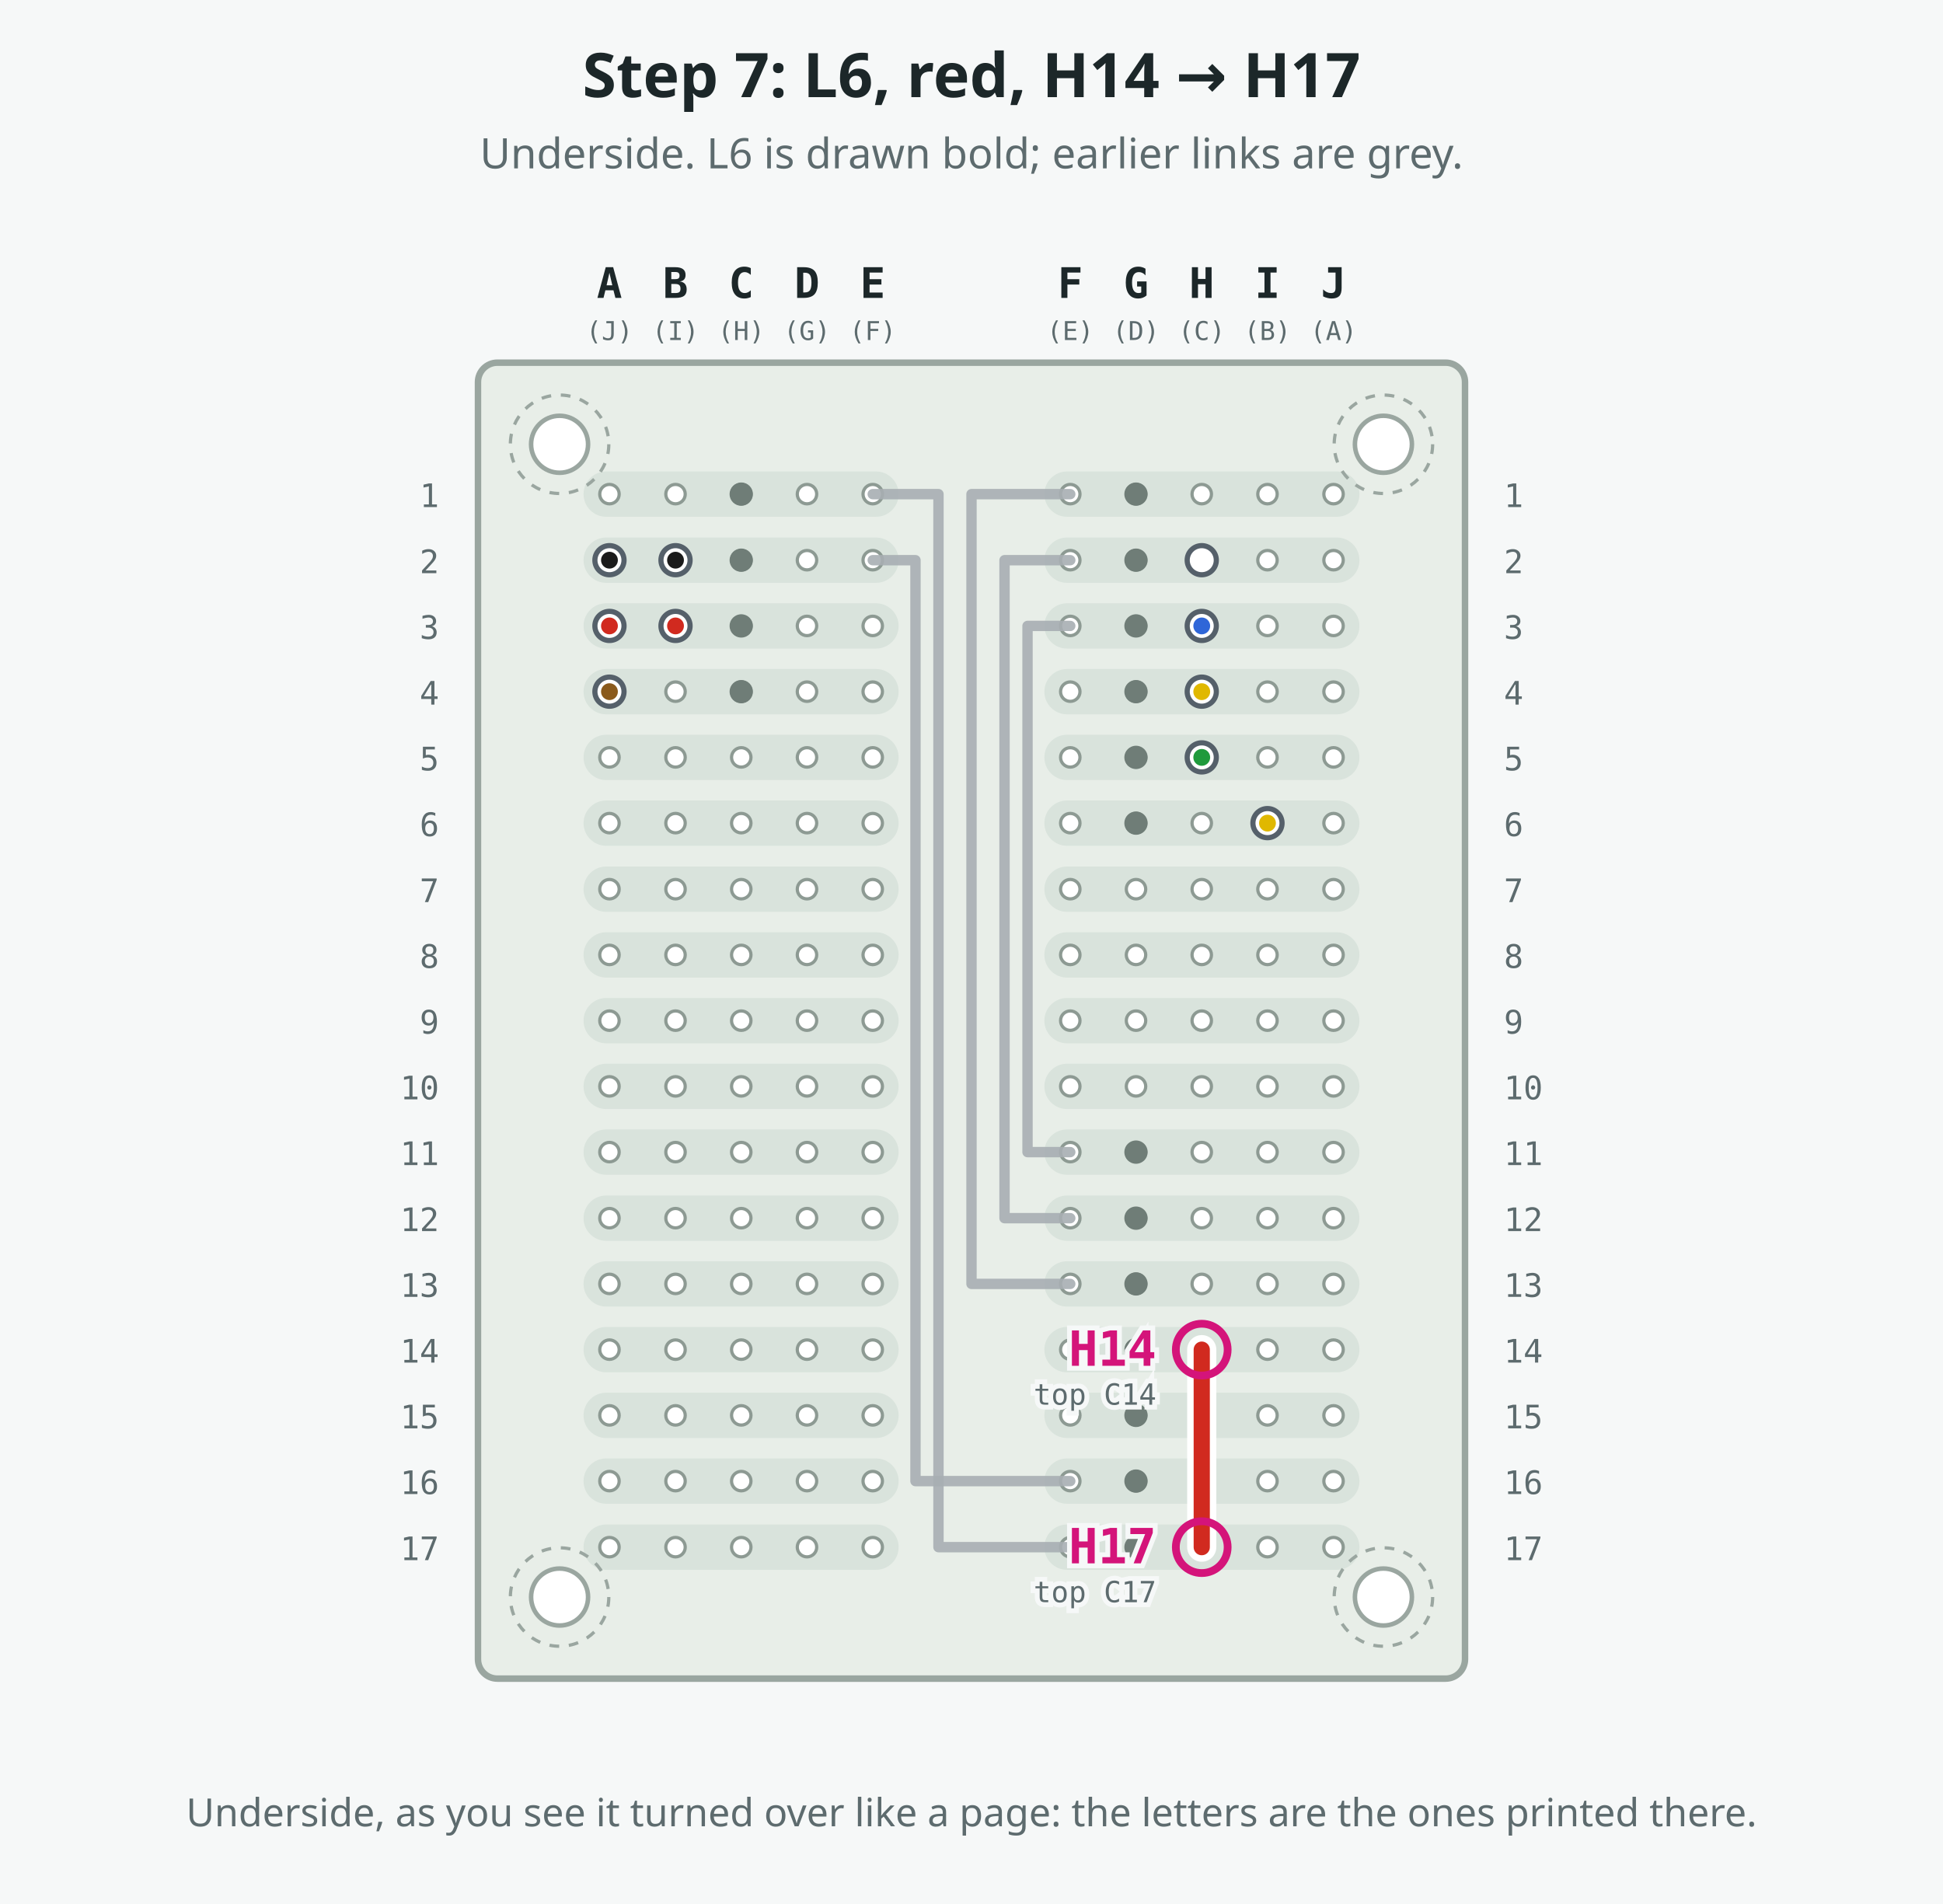
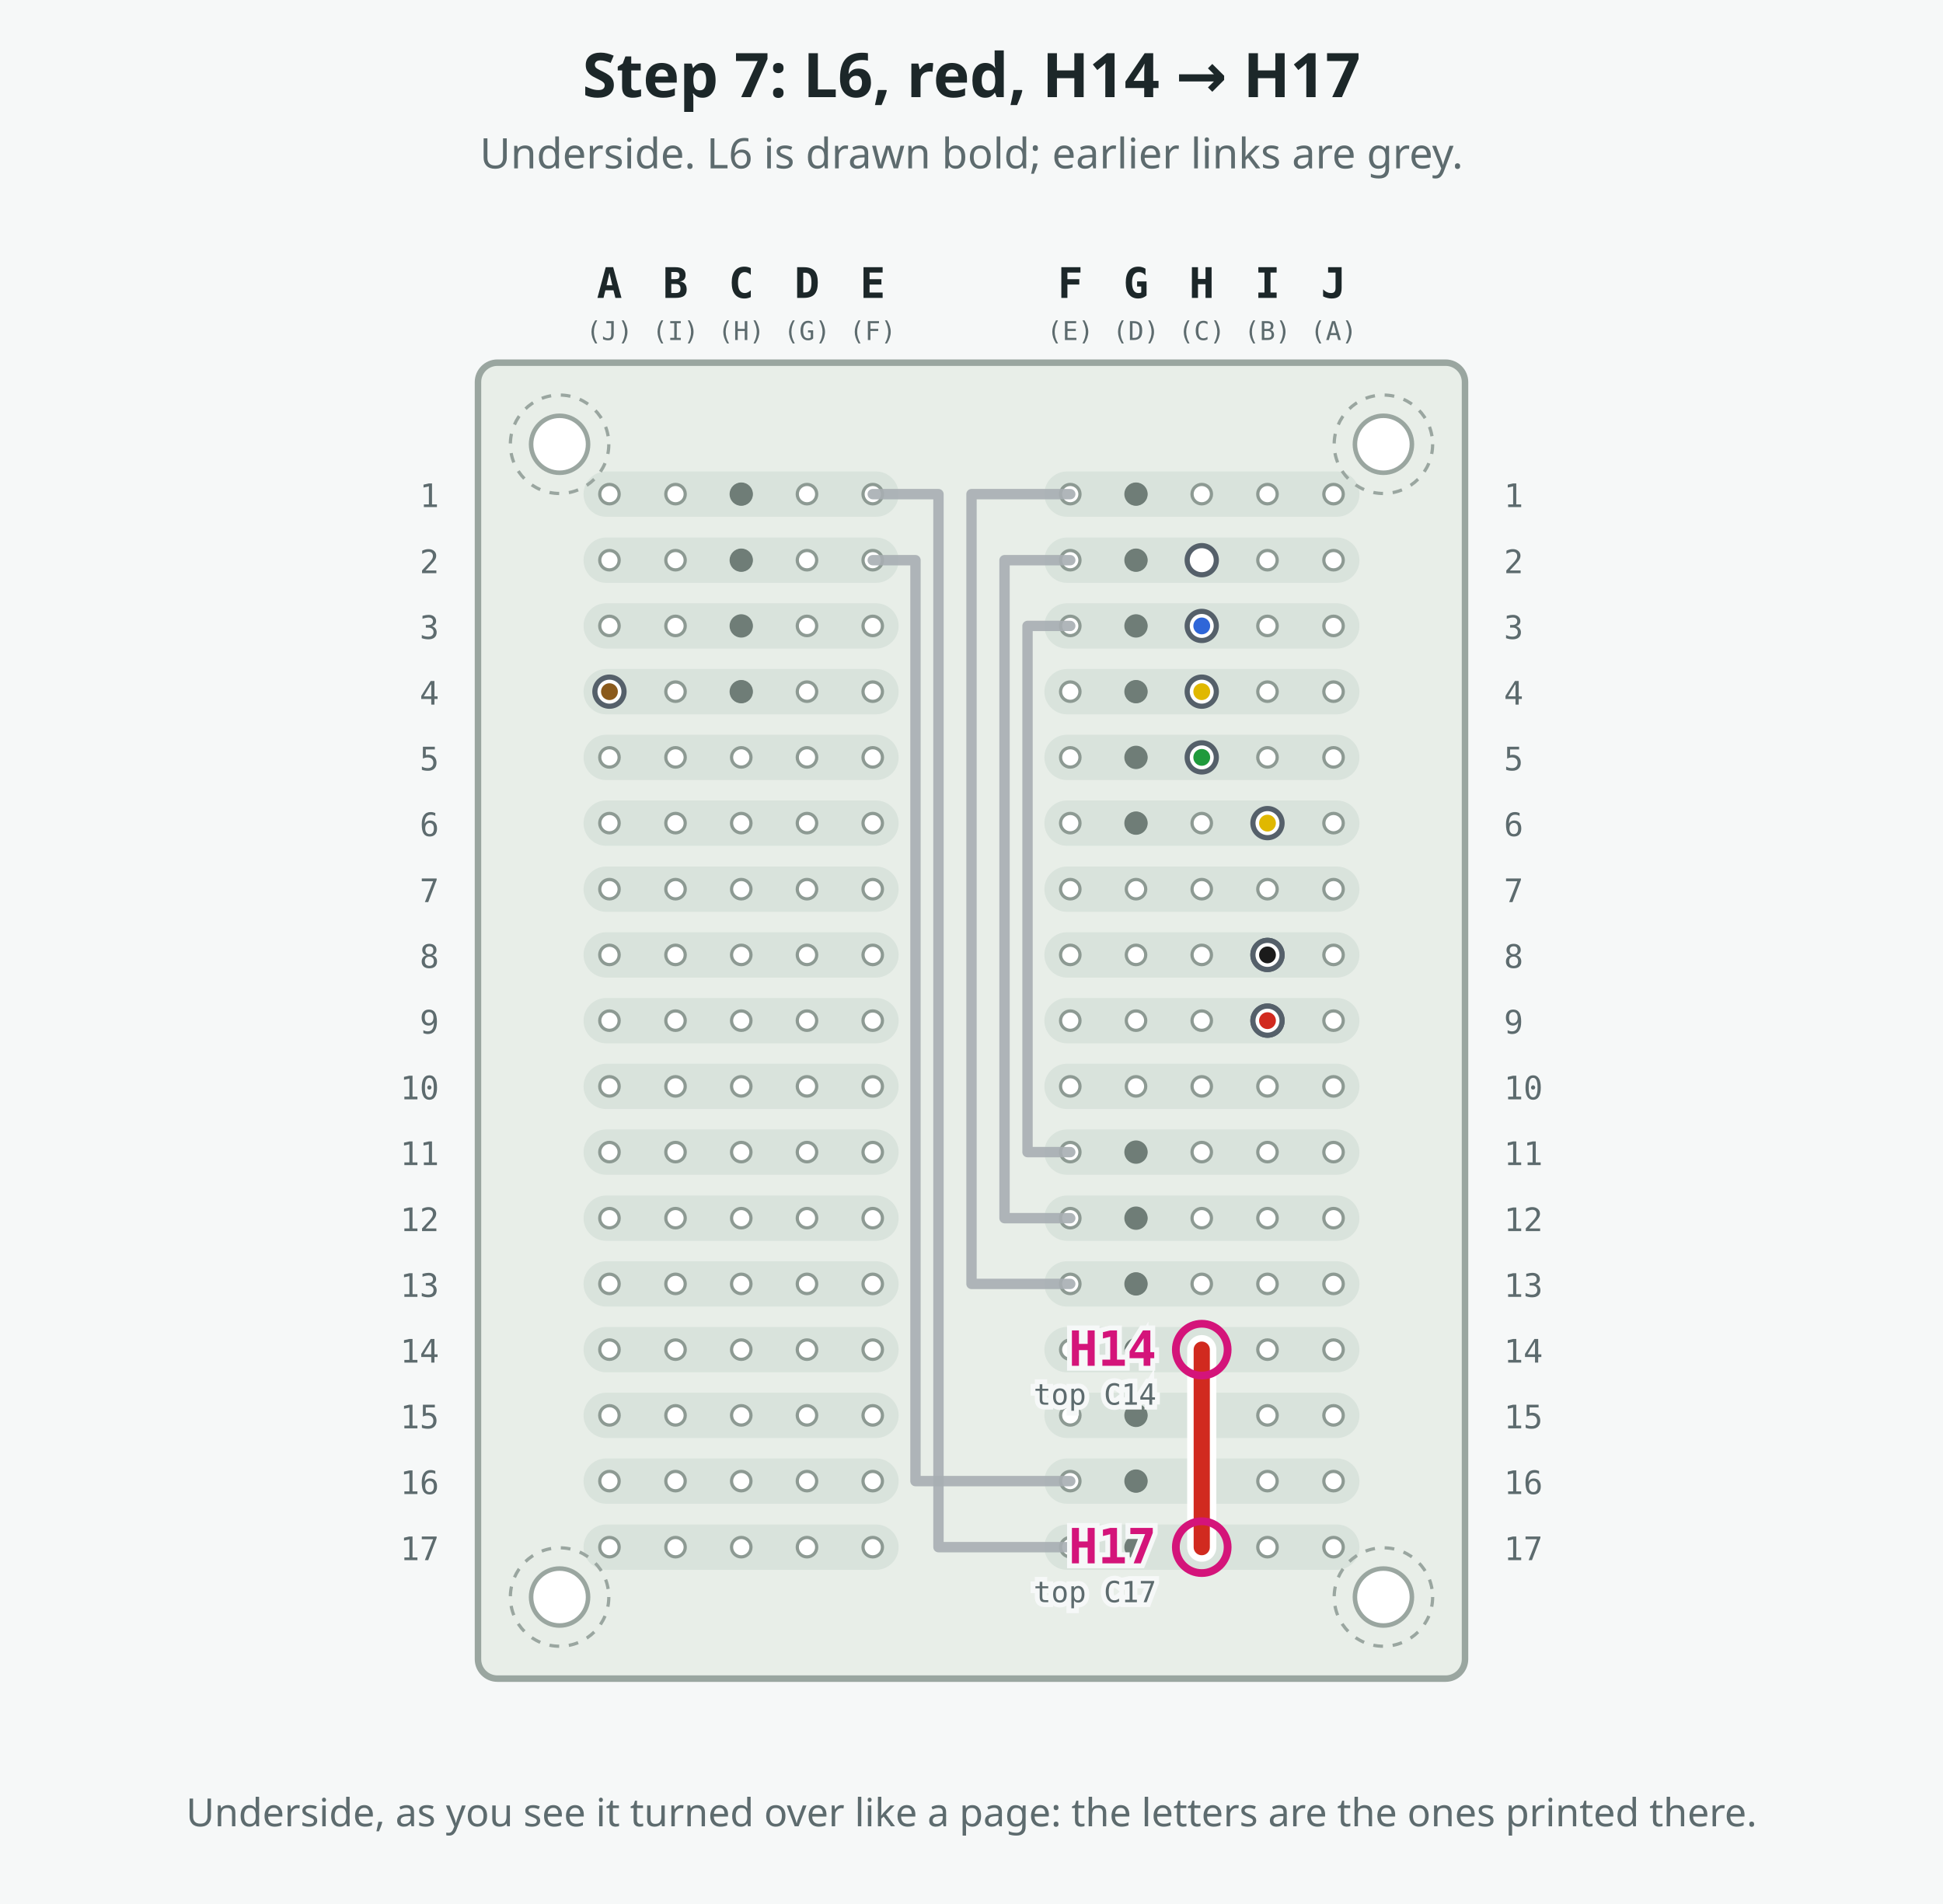
<svg xmlns="http://www.w3.org/2000/svg" viewBox="0 0 600 588" role="img" aria-label="Step 7: L6, red, H14 → H17. Underside. L6 is drawn bold; earlier links are grey.">
  <rect width="600" height="588" fill="#f6f8f8" />
  <text x="300.0" y="30" text-anchor="middle" font-size="19" font-weight="700" fill="#1c2729" font-family="IBM Plex Sans,ui-sans-serif,system-ui,sans-serif">Step 7: L6, red, H14 → H17</text>
  <text x="300.0" y="52" text-anchor="middle" font-size="13" fill="#5d6b6e" font-family="IBM Plex Sans,ui-sans-serif,system-ui,sans-serif">Underside. L6 is drawn bold; earlier links are grey.</text>
  <rect x="147.6" y="112.0" width="304.8" height="406.4" rx="6" fill="#e8eee8" stroke="#9aa6a0" stroke-width="2" />
  <rect x="322.5" y="145.6" width="97.3" height="14" rx="7" fill="#d9e3dc" />
  <rect x="180.2" y="145.6" width="97.3" height="14" rx="7" fill="#d9e3dc" />
  <rect x="322.5" y="166.0" width="97.3" height="14" rx="7" fill="#d9e3dc" />
  <rect x="180.2" y="166.0" width="97.3" height="14" rx="7" fill="#d9e3dc" />
  <rect x="322.5" y="186.3" width="97.3" height="14" rx="7" fill="#d9e3dc" />
  <rect x="180.2" y="186.3" width="97.3" height="14" rx="7" fill="#d9e3dc" />
  <rect x="322.5" y="206.6" width="97.3" height="14" rx="7" fill="#d9e3dc" />
  <rect x="180.2" y="206.6" width="97.3" height="14" rx="7" fill="#d9e3dc" />
  <rect x="322.5" y="226.9" width="97.3" height="14" rx="7" fill="#d9e3dc" />
  <rect x="180.2" y="226.9" width="97.3" height="14" rx="7" fill="#d9e3dc" />
  <rect x="322.5" y="247.2" width="97.3" height="14" rx="7" fill="#d9e3dc" />
  <rect x="180.2" y="247.2" width="97.3" height="14" rx="7" fill="#d9e3dc" />
  <rect x="322.5" y="267.6" width="97.3" height="14" rx="7" fill="#d9e3dc" />
  <rect x="180.2" y="267.6" width="97.3" height="14" rx="7" fill="#d9e3dc" />
  <rect x="322.5" y="287.9" width="97.3" height="14" rx="7" fill="#d9e3dc" />
  <rect x="180.2" y="287.9" width="97.3" height="14" rx="7" fill="#d9e3dc" />
  <rect x="322.5" y="308.2" width="97.3" height="14" rx="7" fill="#d9e3dc" />
  <rect x="180.2" y="308.2" width="97.3" height="14" rx="7" fill="#d9e3dc" />
  <rect x="322.5" y="328.5" width="97.3" height="14" rx="7" fill="#d9e3dc" />
  <rect x="180.2" y="328.5" width="97.3" height="14" rx="7" fill="#d9e3dc" />
  <rect x="322.5" y="348.8" width="97.3" height="14" rx="7" fill="#d9e3dc" />
  <rect x="180.2" y="348.8" width="97.3" height="14" rx="7" fill="#d9e3dc" />
  <rect x="322.5" y="369.2" width="97.3" height="14" rx="7" fill="#d9e3dc" />
  <rect x="180.2" y="369.2" width="97.3" height="14" rx="7" fill="#d9e3dc" />
  <rect x="322.5" y="389.5" width="97.3" height="14" rx="7" fill="#d9e3dc" />
  <rect x="180.2" y="389.5" width="97.3" height="14" rx="7" fill="#d9e3dc" />
  <rect x="322.5" y="409.8" width="97.3" height="14" rx="7" fill="#d9e3dc" />
  <rect x="180.2" y="409.8" width="97.3" height="14" rx="7" fill="#d9e3dc" />
  <rect x="322.5" y="430.1" width="97.3" height="14" rx="7" fill="#d9e3dc" />
  <rect x="180.2" y="430.1" width="97.3" height="14" rx="7" fill="#d9e3dc" />
  <rect x="322.5" y="450.4" width="97.3" height="14" rx="7" fill="#d9e3dc" />
  <rect x="180.2" y="450.4" width="97.3" height="14" rx="7" fill="#d9e3dc" />
  <rect x="322.5" y="470.8" width="97.3" height="14" rx="7" fill="#d9e3dc" />
  <rect x="180.2" y="470.8" width="97.3" height="14" rx="7" fill="#d9e3dc" />
  <circle cx="411.8" cy="152.6" r="3" fill="#ffffff" stroke="#8d9a93" stroke-width="1" />
  <circle cx="391.4" cy="152.6" r="3" fill="#ffffff" stroke="#8d9a93" stroke-width="1" />
  <circle cx="371.1" cy="152.6" r="3" fill="#ffffff" stroke="#8d9a93" stroke-width="1" />
  <circle cx="350.8" cy="152.6" r="3" fill="#ffffff" stroke="#8d9a93" stroke-width="1" />
  <circle cx="330.5" cy="152.6" r="3" fill="#ffffff" stroke="#8d9a93" stroke-width="1" />
  <circle cx="269.5" cy="152.6" r="3" fill="#ffffff" stroke="#8d9a93" stroke-width="1" />
  <circle cx="249.2" cy="152.6" r="3" fill="#ffffff" stroke="#8d9a93" stroke-width="1" />
  <circle cx="228.9" cy="152.6" r="3" fill="#ffffff" stroke="#8d9a93" stroke-width="1" />
  <circle cx="208.6" cy="152.6" r="3" fill="#ffffff" stroke="#8d9a93" stroke-width="1" />
  <circle cx="188.2" cy="152.6" r="3" fill="#ffffff" stroke="#8d9a93" stroke-width="1" />
  <circle cx="411.8" cy="173.0" r="3" fill="#ffffff" stroke="#8d9a93" stroke-width="1" />
  <circle cx="391.4" cy="173.0" r="3" fill="#ffffff" stroke="#8d9a93" stroke-width="1" />
  <circle cx="371.1" cy="173.0" r="3" fill="#ffffff" stroke="#8d9a93" stroke-width="1" />
  <circle cx="350.8" cy="173.0" r="3" fill="#ffffff" stroke="#8d9a93" stroke-width="1" />
  <circle cx="330.5" cy="173.0" r="3" fill="#ffffff" stroke="#8d9a93" stroke-width="1" />
  <circle cx="269.5" cy="173.0" r="3" fill="#ffffff" stroke="#8d9a93" stroke-width="1" />
  <circle cx="249.2" cy="173.0" r="3" fill="#ffffff" stroke="#8d9a93" stroke-width="1" />
  <circle cx="228.9" cy="173.0" r="3" fill="#ffffff" stroke="#8d9a93" stroke-width="1" />
  <circle cx="208.6" cy="173.0" r="3" fill="#ffffff" stroke="#8d9a93" stroke-width="1" />
  <circle cx="188.2" cy="173.0" r="3" fill="#ffffff" stroke="#8d9a93" stroke-width="1" />
  <circle cx="411.8" cy="193.3" r="3" fill="#ffffff" stroke="#8d9a93" stroke-width="1" />
  <circle cx="391.4" cy="193.3" r="3" fill="#ffffff" stroke="#8d9a93" stroke-width="1" />
  <circle cx="371.1" cy="193.3" r="3" fill="#ffffff" stroke="#8d9a93" stroke-width="1" />
  <circle cx="350.8" cy="193.3" r="3" fill="#ffffff" stroke="#8d9a93" stroke-width="1" />
  <circle cx="330.5" cy="193.3" r="3" fill="#ffffff" stroke="#8d9a93" stroke-width="1" />
  <circle cx="269.5" cy="193.3" r="3" fill="#ffffff" stroke="#8d9a93" stroke-width="1" />
  <circle cx="249.2" cy="193.3" r="3" fill="#ffffff" stroke="#8d9a93" stroke-width="1" />
  <circle cx="228.9" cy="193.3" r="3" fill="#ffffff" stroke="#8d9a93" stroke-width="1" />
  <circle cx="208.6" cy="193.3" r="3" fill="#ffffff" stroke="#8d9a93" stroke-width="1" />
  <circle cx="188.2" cy="193.3" r="3" fill="#ffffff" stroke="#8d9a93" stroke-width="1" />
  <circle cx="411.8" cy="213.6" r="3" fill="#ffffff" stroke="#8d9a93" stroke-width="1" />
  <circle cx="391.4" cy="213.6" r="3" fill="#ffffff" stroke="#8d9a93" stroke-width="1" />
  <circle cx="371.1" cy="213.6" r="3" fill="#ffffff" stroke="#8d9a93" stroke-width="1" />
  <circle cx="350.8" cy="213.6" r="3" fill="#ffffff" stroke="#8d9a93" stroke-width="1" />
  <circle cx="330.5" cy="213.6" r="3" fill="#ffffff" stroke="#8d9a93" stroke-width="1" />
  <circle cx="269.5" cy="213.6" r="3" fill="#ffffff" stroke="#8d9a93" stroke-width="1" />
  <circle cx="249.2" cy="213.6" r="3" fill="#ffffff" stroke="#8d9a93" stroke-width="1" />
  <circle cx="228.9" cy="213.6" r="3" fill="#ffffff" stroke="#8d9a93" stroke-width="1" />
  <circle cx="208.6" cy="213.6" r="3" fill="#ffffff" stroke="#8d9a93" stroke-width="1" />
  <circle cx="188.2" cy="213.6" r="3" fill="#ffffff" stroke="#8d9a93" stroke-width="1" />
  <circle cx="411.8" cy="233.9" r="3" fill="#ffffff" stroke="#8d9a93" stroke-width="1" />
  <circle cx="391.4" cy="233.9" r="3" fill="#ffffff" stroke="#8d9a93" stroke-width="1" />
  <circle cx="371.1" cy="233.9" r="3" fill="#ffffff" stroke="#8d9a93" stroke-width="1" />
  <circle cx="350.8" cy="233.9" r="3" fill="#ffffff" stroke="#8d9a93" stroke-width="1" />
  <circle cx="330.5" cy="233.9" r="3" fill="#ffffff" stroke="#8d9a93" stroke-width="1" />
  <circle cx="269.5" cy="233.9" r="3" fill="#ffffff" stroke="#8d9a93" stroke-width="1" />
  <circle cx="249.2" cy="233.9" r="3" fill="#ffffff" stroke="#8d9a93" stroke-width="1" />
  <circle cx="228.9" cy="233.9" r="3" fill="#ffffff" stroke="#8d9a93" stroke-width="1" />
  <circle cx="208.6" cy="233.9" r="3" fill="#ffffff" stroke="#8d9a93" stroke-width="1" />
  <circle cx="188.2" cy="233.9" r="3" fill="#ffffff" stroke="#8d9a93" stroke-width="1" />
  <circle cx="411.8" cy="254.2" r="3" fill="#ffffff" stroke="#8d9a93" stroke-width="1" />
  <circle cx="391.4" cy="254.2" r="3" fill="#ffffff" stroke="#8d9a93" stroke-width="1" />
  <circle cx="371.1" cy="254.2" r="3" fill="#ffffff" stroke="#8d9a93" stroke-width="1" />
  <circle cx="350.8" cy="254.2" r="3" fill="#ffffff" stroke="#8d9a93" stroke-width="1" />
  <circle cx="330.5" cy="254.2" r="3" fill="#ffffff" stroke="#8d9a93" stroke-width="1" />
  <circle cx="269.5" cy="254.2" r="3" fill="#ffffff" stroke="#8d9a93" stroke-width="1" />
  <circle cx="249.2" cy="254.2" r="3" fill="#ffffff" stroke="#8d9a93" stroke-width="1" />
  <circle cx="228.9" cy="254.2" r="3" fill="#ffffff" stroke="#8d9a93" stroke-width="1" />
  <circle cx="208.6" cy="254.2" r="3" fill="#ffffff" stroke="#8d9a93" stroke-width="1" />
  <circle cx="188.2" cy="254.2" r="3" fill="#ffffff" stroke="#8d9a93" stroke-width="1" />
  <circle cx="411.8" cy="274.6" r="3" fill="#ffffff" stroke="#8d9a93" stroke-width="1" />
  <circle cx="391.4" cy="274.6" r="3" fill="#ffffff" stroke="#8d9a93" stroke-width="1" />
  <circle cx="371.1" cy="274.6" r="3" fill="#ffffff" stroke="#8d9a93" stroke-width="1" />
  <circle cx="350.8" cy="274.6" r="3" fill="#ffffff" stroke="#8d9a93" stroke-width="1" />
  <circle cx="330.5" cy="274.6" r="3" fill="#ffffff" stroke="#8d9a93" stroke-width="1" />
  <circle cx="269.5" cy="274.6" r="3" fill="#ffffff" stroke="#8d9a93" stroke-width="1" />
  <circle cx="249.2" cy="274.6" r="3" fill="#ffffff" stroke="#8d9a93" stroke-width="1" />
  <circle cx="228.9" cy="274.6" r="3" fill="#ffffff" stroke="#8d9a93" stroke-width="1" />
  <circle cx="208.6" cy="274.6" r="3" fill="#ffffff" stroke="#8d9a93" stroke-width="1" />
  <circle cx="188.2" cy="274.6" r="3" fill="#ffffff" stroke="#8d9a93" stroke-width="1" />
  <circle cx="411.8" cy="294.9" r="3" fill="#ffffff" stroke="#8d9a93" stroke-width="1" />
  <circle cx="391.4" cy="294.9" r="3" fill="#ffffff" stroke="#8d9a93" stroke-width="1" />
  <circle cx="371.1" cy="294.9" r="3" fill="#ffffff" stroke="#8d9a93" stroke-width="1" />
  <circle cx="350.8" cy="294.9" r="3" fill="#ffffff" stroke="#8d9a93" stroke-width="1" />
  <circle cx="330.5" cy="294.9" r="3" fill="#ffffff" stroke="#8d9a93" stroke-width="1" />
  <circle cx="269.5" cy="294.9" r="3" fill="#ffffff" stroke="#8d9a93" stroke-width="1" />
  <circle cx="249.2" cy="294.9" r="3" fill="#ffffff" stroke="#8d9a93" stroke-width="1" />
  <circle cx="228.9" cy="294.9" r="3" fill="#ffffff" stroke="#8d9a93" stroke-width="1" />
  <circle cx="208.6" cy="294.9" r="3" fill="#ffffff" stroke="#8d9a93" stroke-width="1" />
  <circle cx="188.2" cy="294.9" r="3" fill="#ffffff" stroke="#8d9a93" stroke-width="1" />
  <circle cx="411.8" cy="315.2" r="3" fill="#ffffff" stroke="#8d9a93" stroke-width="1" />
  <circle cx="391.4" cy="315.2" r="3" fill="#ffffff" stroke="#8d9a93" stroke-width="1" />
  <circle cx="371.1" cy="315.2" r="3" fill="#ffffff" stroke="#8d9a93" stroke-width="1" />
  <circle cx="350.8" cy="315.2" r="3" fill="#ffffff" stroke="#8d9a93" stroke-width="1" />
  <circle cx="330.5" cy="315.2" r="3" fill="#ffffff" stroke="#8d9a93" stroke-width="1" />
  <circle cx="269.5" cy="315.2" r="3" fill="#ffffff" stroke="#8d9a93" stroke-width="1" />
  <circle cx="249.2" cy="315.2" r="3" fill="#ffffff" stroke="#8d9a93" stroke-width="1" />
  <circle cx="228.9" cy="315.2" r="3" fill="#ffffff" stroke="#8d9a93" stroke-width="1" />
  <circle cx="208.6" cy="315.2" r="3" fill="#ffffff" stroke="#8d9a93" stroke-width="1" />
  <circle cx="188.2" cy="315.2" r="3" fill="#ffffff" stroke="#8d9a93" stroke-width="1" />
  <circle cx="411.8" cy="335.5" r="3" fill="#ffffff" stroke="#8d9a93" stroke-width="1" />
  <circle cx="391.4" cy="335.5" r="3" fill="#ffffff" stroke="#8d9a93" stroke-width="1" />
  <circle cx="371.1" cy="335.5" r="3" fill="#ffffff" stroke="#8d9a93" stroke-width="1" />
  <circle cx="350.8" cy="335.5" r="3" fill="#ffffff" stroke="#8d9a93" stroke-width="1" />
  <circle cx="330.5" cy="335.5" r="3" fill="#ffffff" stroke="#8d9a93" stroke-width="1" />
  <circle cx="269.5" cy="335.5" r="3" fill="#ffffff" stroke="#8d9a93" stroke-width="1" />
  <circle cx="249.2" cy="335.5" r="3" fill="#ffffff" stroke="#8d9a93" stroke-width="1" />
  <circle cx="228.9" cy="335.5" r="3" fill="#ffffff" stroke="#8d9a93" stroke-width="1" />
  <circle cx="208.6" cy="335.5" r="3" fill="#ffffff" stroke="#8d9a93" stroke-width="1" />
  <circle cx="188.2" cy="335.5" r="3" fill="#ffffff" stroke="#8d9a93" stroke-width="1" />
  <circle cx="411.8" cy="355.8" r="3" fill="#ffffff" stroke="#8d9a93" stroke-width="1" />
  <circle cx="391.4" cy="355.8" r="3" fill="#ffffff" stroke="#8d9a93" stroke-width="1" />
  <circle cx="371.1" cy="355.8" r="3" fill="#ffffff" stroke="#8d9a93" stroke-width="1" />
  <circle cx="350.8" cy="355.8" r="3" fill="#ffffff" stroke="#8d9a93" stroke-width="1" />
  <circle cx="330.5" cy="355.8" r="3" fill="#ffffff" stroke="#8d9a93" stroke-width="1" />
  <circle cx="269.5" cy="355.8" r="3" fill="#ffffff" stroke="#8d9a93" stroke-width="1" />
  <circle cx="249.2" cy="355.8" r="3" fill="#ffffff" stroke="#8d9a93" stroke-width="1" />
  <circle cx="228.9" cy="355.8" r="3" fill="#ffffff" stroke="#8d9a93" stroke-width="1" />
  <circle cx="208.6" cy="355.8" r="3" fill="#ffffff" stroke="#8d9a93" stroke-width="1" />
  <circle cx="188.2" cy="355.8" r="3" fill="#ffffff" stroke="#8d9a93" stroke-width="1" />
  <circle cx="411.8" cy="376.2" r="3" fill="#ffffff" stroke="#8d9a93" stroke-width="1" />
  <circle cx="391.4" cy="376.2" r="3" fill="#ffffff" stroke="#8d9a93" stroke-width="1" />
  <circle cx="371.1" cy="376.2" r="3" fill="#ffffff" stroke="#8d9a93" stroke-width="1" />
  <circle cx="350.8" cy="376.2" r="3" fill="#ffffff" stroke="#8d9a93" stroke-width="1" />
  <circle cx="330.5" cy="376.2" r="3" fill="#ffffff" stroke="#8d9a93" stroke-width="1" />
  <circle cx="269.5" cy="376.2" r="3" fill="#ffffff" stroke="#8d9a93" stroke-width="1" />
  <circle cx="249.2" cy="376.2" r="3" fill="#ffffff" stroke="#8d9a93" stroke-width="1" />
  <circle cx="228.9" cy="376.2" r="3" fill="#ffffff" stroke="#8d9a93" stroke-width="1" />
  <circle cx="208.6" cy="376.2" r="3" fill="#ffffff" stroke="#8d9a93" stroke-width="1" />
  <circle cx="188.2" cy="376.2" r="3" fill="#ffffff" stroke="#8d9a93" stroke-width="1" />
  <circle cx="411.8" cy="396.5" r="3" fill="#ffffff" stroke="#8d9a93" stroke-width="1" />
  <circle cx="391.4" cy="396.5" r="3" fill="#ffffff" stroke="#8d9a93" stroke-width="1" />
  <circle cx="371.1" cy="396.5" r="3" fill="#ffffff" stroke="#8d9a93" stroke-width="1" />
  <circle cx="350.8" cy="396.5" r="3" fill="#ffffff" stroke="#8d9a93" stroke-width="1" />
  <circle cx="330.5" cy="396.5" r="3" fill="#ffffff" stroke="#8d9a93" stroke-width="1" />
  <circle cx="269.5" cy="396.5" r="3" fill="#ffffff" stroke="#8d9a93" stroke-width="1" />
  <circle cx="249.2" cy="396.5" r="3" fill="#ffffff" stroke="#8d9a93" stroke-width="1" />
  <circle cx="228.9" cy="396.5" r="3" fill="#ffffff" stroke="#8d9a93" stroke-width="1" />
  <circle cx="208.6" cy="396.5" r="3" fill="#ffffff" stroke="#8d9a93" stroke-width="1" />
  <circle cx="188.2" cy="396.5" r="3" fill="#ffffff" stroke="#8d9a93" stroke-width="1" />
  <circle cx="411.8" cy="416.8" r="3" fill="#ffffff" stroke="#8d9a93" stroke-width="1" />
  <circle cx="391.4" cy="416.8" r="3" fill="#ffffff" stroke="#8d9a93" stroke-width="1" />
  <circle cx="371.1" cy="416.8" r="3" fill="#ffffff" stroke="#8d9a93" stroke-width="1" />
  <circle cx="350.8" cy="416.8" r="3" fill="#ffffff" stroke="#8d9a93" stroke-width="1" />
  <circle cx="330.5" cy="416.8" r="3" fill="#ffffff" stroke="#8d9a93" stroke-width="1" />
  <circle cx="269.5" cy="416.8" r="3" fill="#ffffff" stroke="#8d9a93" stroke-width="1" />
  <circle cx="249.2" cy="416.8" r="3" fill="#ffffff" stroke="#8d9a93" stroke-width="1" />
  <circle cx="228.9" cy="416.8" r="3" fill="#ffffff" stroke="#8d9a93" stroke-width="1" />
  <circle cx="208.6" cy="416.8" r="3" fill="#ffffff" stroke="#8d9a93" stroke-width="1" />
  <circle cx="188.2" cy="416.8" r="3" fill="#ffffff" stroke="#8d9a93" stroke-width="1" />
  <circle cx="411.8" cy="437.1" r="3" fill="#ffffff" stroke="#8d9a93" stroke-width="1" />
  <circle cx="391.4" cy="437.1" r="3" fill="#ffffff" stroke="#8d9a93" stroke-width="1" />
  <circle cx="371.1" cy="437.1" r="3" fill="#ffffff" stroke="#8d9a93" stroke-width="1" />
  <circle cx="350.8" cy="437.1" r="3" fill="#ffffff" stroke="#8d9a93" stroke-width="1" />
  <circle cx="330.5" cy="437.1" r="3" fill="#ffffff" stroke="#8d9a93" stroke-width="1" />
  <circle cx="269.5" cy="437.1" r="3" fill="#ffffff" stroke="#8d9a93" stroke-width="1" />
  <circle cx="249.2" cy="437.1" r="3" fill="#ffffff" stroke="#8d9a93" stroke-width="1" />
  <circle cx="228.9" cy="437.1" r="3" fill="#ffffff" stroke="#8d9a93" stroke-width="1" />
  <circle cx="208.6" cy="437.1" r="3" fill="#ffffff" stroke="#8d9a93" stroke-width="1" />
  <circle cx="188.2" cy="437.1" r="3" fill="#ffffff" stroke="#8d9a93" stroke-width="1" />
  <circle cx="411.8" cy="457.4" r="3" fill="#ffffff" stroke="#8d9a93" stroke-width="1" />
  <circle cx="391.4" cy="457.4" r="3" fill="#ffffff" stroke="#8d9a93" stroke-width="1" />
  <circle cx="371.1" cy="457.4" r="3" fill="#ffffff" stroke="#8d9a93" stroke-width="1" />
  <circle cx="350.8" cy="457.4" r="3" fill="#ffffff" stroke="#8d9a93" stroke-width="1" />
  <circle cx="330.5" cy="457.4" r="3" fill="#ffffff" stroke="#8d9a93" stroke-width="1" />
  <circle cx="269.5" cy="457.4" r="3" fill="#ffffff" stroke="#8d9a93" stroke-width="1" />
  <circle cx="249.2" cy="457.4" r="3" fill="#ffffff" stroke="#8d9a93" stroke-width="1" />
  <circle cx="228.9" cy="457.4" r="3" fill="#ffffff" stroke="#8d9a93" stroke-width="1" />
  <circle cx="208.6" cy="457.4" r="3" fill="#ffffff" stroke="#8d9a93" stroke-width="1" />
  <circle cx="188.2" cy="457.4" r="3" fill="#ffffff" stroke="#8d9a93" stroke-width="1" />
  <circle cx="411.8" cy="477.8" r="3" fill="#ffffff" stroke="#8d9a93" stroke-width="1" />
  <circle cx="391.4" cy="477.8" r="3" fill="#ffffff" stroke="#8d9a93" stroke-width="1" />
  <circle cx="371.1" cy="477.8" r="3" fill="#ffffff" stroke="#8d9a93" stroke-width="1" />
  <circle cx="350.8" cy="477.8" r="3" fill="#ffffff" stroke="#8d9a93" stroke-width="1" />
  <circle cx="330.5" cy="477.8" r="3" fill="#ffffff" stroke="#8d9a93" stroke-width="1" />
  <circle cx="269.5" cy="477.8" r="3" fill="#ffffff" stroke="#8d9a93" stroke-width="1" />
  <circle cx="249.2" cy="477.8" r="3" fill="#ffffff" stroke="#8d9a93" stroke-width="1" />
  <circle cx="228.9" cy="477.8" r="3" fill="#ffffff" stroke="#8d9a93" stroke-width="1" />
  <circle cx="208.6" cy="477.8" r="3" fill="#ffffff" stroke="#8d9a93" stroke-width="1" />
  <circle cx="188.2" cy="477.8" r="3" fill="#ffffff" stroke="#8d9a93" stroke-width="1" />
  <circle cx="427.2" cy="137.2" r="15.2" fill="none" stroke="#9aa6a0" stroke-width="1" stroke-dasharray="3 3" />
  <circle cx="427.2" cy="137.2" r="8.8" fill="#ffffff" stroke="#9aa6a0" stroke-width="1.4" />
  <circle cx="427.2" cy="493.2" r="15.2" fill="none" stroke="#9aa6a0" stroke-width="1" stroke-dasharray="3 3" />
  <circle cx="427.2" cy="493.2" r="8.8" fill="#ffffff" stroke="#9aa6a0" stroke-width="1.4" />
  <circle cx="172.8" cy="137.2" r="15.2" fill="none" stroke="#9aa6a0" stroke-width="1" stroke-dasharray="3 3" />
  <circle cx="172.8" cy="137.2" r="8.8" fill="#ffffff" stroke="#9aa6a0" stroke-width="1.4" />
  <circle cx="172.8" cy="493.2" r="15.2" fill="none" stroke="#9aa6a0" stroke-width="1" stroke-dasharray="3 3" />
  <circle cx="172.8" cy="493.2" r="8.8" fill="#ffffff" stroke="#9aa6a0" stroke-width="1.4" />
  <text x="411.8" y="92" text-anchor="middle" font-size="13" font-weight="700" fill="#1c2729" font-family="IBM Plex Mono,ui-monospace,SFMono-Regular,Menlo,monospace">J</text>
  <text x="411.8" y="105" text-anchor="middle" font-size="8" fill="#5d6b6e" font-family="IBM Plex Mono,ui-monospace,SFMono-Regular,Menlo,monospace">(A)</text>
  <text x="391.4" y="92" text-anchor="middle" font-size="13" font-weight="700" fill="#1c2729" font-family="IBM Plex Mono,ui-monospace,SFMono-Regular,Menlo,monospace">I</text>
  <text x="391.4" y="105" text-anchor="middle" font-size="8" fill="#5d6b6e" font-family="IBM Plex Mono,ui-monospace,SFMono-Regular,Menlo,monospace">(B)</text>
  <text x="371.1" y="92" text-anchor="middle" font-size="13" font-weight="700" fill="#1c2729" font-family="IBM Plex Mono,ui-monospace,SFMono-Regular,Menlo,monospace">H</text>
  <text x="371.1" y="105" text-anchor="middle" font-size="8" fill="#5d6b6e" font-family="IBM Plex Mono,ui-monospace,SFMono-Regular,Menlo,monospace">(C)</text>
  <text x="350.8" y="92" text-anchor="middle" font-size="13" font-weight="700" fill="#1c2729" font-family="IBM Plex Mono,ui-monospace,SFMono-Regular,Menlo,monospace">G</text>
  <text x="350.8" y="105" text-anchor="middle" font-size="8" fill="#5d6b6e" font-family="IBM Plex Mono,ui-monospace,SFMono-Regular,Menlo,monospace">(D)</text>
  <text x="330.5" y="92" text-anchor="middle" font-size="13" font-weight="700" fill="#1c2729" font-family="IBM Plex Mono,ui-monospace,SFMono-Regular,Menlo,monospace">F</text>
  <text x="330.5" y="105" text-anchor="middle" font-size="8" fill="#5d6b6e" font-family="IBM Plex Mono,ui-monospace,SFMono-Regular,Menlo,monospace">(E)</text>
  <text x="269.5" y="92" text-anchor="middle" font-size="13" font-weight="700" fill="#1c2729" font-family="IBM Plex Mono,ui-monospace,SFMono-Regular,Menlo,monospace">E</text>
  <text x="269.5" y="105" text-anchor="middle" font-size="8" fill="#5d6b6e" font-family="IBM Plex Mono,ui-monospace,SFMono-Regular,Menlo,monospace">(F)</text>
  <text x="249.2" y="92" text-anchor="middle" font-size="13" font-weight="700" fill="#1c2729" font-family="IBM Plex Mono,ui-monospace,SFMono-Regular,Menlo,monospace">D</text>
  <text x="249.2" y="105" text-anchor="middle" font-size="8" fill="#5d6b6e" font-family="IBM Plex Mono,ui-monospace,SFMono-Regular,Menlo,monospace">(G)</text>
  <text x="228.9" y="92" text-anchor="middle" font-size="13" font-weight="700" fill="#1c2729" font-family="IBM Plex Mono,ui-monospace,SFMono-Regular,Menlo,monospace">C</text>
  <text x="228.9" y="105" text-anchor="middle" font-size="8" fill="#5d6b6e" font-family="IBM Plex Mono,ui-monospace,SFMono-Regular,Menlo,monospace">(H)</text>
  <text x="208.6" y="92" text-anchor="middle" font-size="13" font-weight="700" fill="#1c2729" font-family="IBM Plex Mono,ui-monospace,SFMono-Regular,Menlo,monospace">B</text>
  <text x="208.6" y="105" text-anchor="middle" font-size="8" fill="#5d6b6e" font-family="IBM Plex Mono,ui-monospace,SFMono-Regular,Menlo,monospace">(I)</text>
  <text x="188.2" y="92" text-anchor="middle" font-size="13" font-weight="700" fill="#1c2729" font-family="IBM Plex Mono,ui-monospace,SFMono-Regular,Menlo,monospace">A</text>
  <text x="188.2" y="105" text-anchor="middle" font-size="8" fill="#5d6b6e" font-family="IBM Plex Mono,ui-monospace,SFMono-Regular,Menlo,monospace">(J)</text>
  <text x="135.6" y="156.6" text-anchor="end" font-size="10" fill="#5d6b6e" font-family="IBM Plex Mono,ui-monospace,SFMono-Regular,Menlo,monospace">1</text>
  <text x="464.4" y="156.6" font-size="10" fill="#5d6b6e" font-family="IBM Plex Mono,ui-monospace,SFMono-Regular,Menlo,monospace">1</text>
  <text x="135.6" y="177.0" text-anchor="end" font-size="10" fill="#5d6b6e" font-family="IBM Plex Mono,ui-monospace,SFMono-Regular,Menlo,monospace">2</text>
  <text x="464.4" y="177.0" font-size="10" fill="#5d6b6e" font-family="IBM Plex Mono,ui-monospace,SFMono-Regular,Menlo,monospace">2</text>
  <text x="135.6" y="197.3" text-anchor="end" font-size="10" fill="#5d6b6e" font-family="IBM Plex Mono,ui-monospace,SFMono-Regular,Menlo,monospace">3</text>
  <text x="464.4" y="197.3" font-size="10" fill="#5d6b6e" font-family="IBM Plex Mono,ui-monospace,SFMono-Regular,Menlo,monospace">3</text>
  <text x="135.6" y="217.6" text-anchor="end" font-size="10" fill="#5d6b6e" font-family="IBM Plex Mono,ui-monospace,SFMono-Regular,Menlo,monospace">4</text>
  <text x="464.4" y="217.6" font-size="10" fill="#5d6b6e" font-family="IBM Plex Mono,ui-monospace,SFMono-Regular,Menlo,monospace">4</text>
  <text x="135.6" y="237.9" text-anchor="end" font-size="10" fill="#5d6b6e" font-family="IBM Plex Mono,ui-monospace,SFMono-Regular,Menlo,monospace">5</text>
  <text x="464.4" y="237.9" font-size="10" fill="#5d6b6e" font-family="IBM Plex Mono,ui-monospace,SFMono-Regular,Menlo,monospace">5</text>
  <text x="135.6" y="258.2" text-anchor="end" font-size="10" fill="#5d6b6e" font-family="IBM Plex Mono,ui-monospace,SFMono-Regular,Menlo,monospace">6</text>
  <text x="464.4" y="258.2" font-size="10" fill="#5d6b6e" font-family="IBM Plex Mono,ui-monospace,SFMono-Regular,Menlo,monospace">6</text>
  <text x="135.6" y="278.6" text-anchor="end" font-size="10" fill="#5d6b6e" font-family="IBM Plex Mono,ui-monospace,SFMono-Regular,Menlo,monospace">7</text>
  <text x="464.4" y="278.6" font-size="10" fill="#5d6b6e" font-family="IBM Plex Mono,ui-monospace,SFMono-Regular,Menlo,monospace">7</text>
  <text x="135.6" y="298.9" text-anchor="end" font-size="10" fill="#5d6b6e" font-family="IBM Plex Mono,ui-monospace,SFMono-Regular,Menlo,monospace">8</text>
  <text x="464.4" y="298.9" font-size="10" fill="#5d6b6e" font-family="IBM Plex Mono,ui-monospace,SFMono-Regular,Menlo,monospace">8</text>
  <text x="135.6" y="319.2" text-anchor="end" font-size="10" fill="#5d6b6e" font-family="IBM Plex Mono,ui-monospace,SFMono-Regular,Menlo,monospace">9</text>
  <text x="464.4" y="319.2" font-size="10" fill="#5d6b6e" font-family="IBM Plex Mono,ui-monospace,SFMono-Regular,Menlo,monospace">9</text>
  <text x="135.6" y="339.5" text-anchor="end" font-size="10" fill="#5d6b6e" font-family="IBM Plex Mono,ui-monospace,SFMono-Regular,Menlo,monospace">10</text>
  <text x="464.4" y="339.5" font-size="10" fill="#5d6b6e" font-family="IBM Plex Mono,ui-monospace,SFMono-Regular,Menlo,monospace">10</text>
  <text x="135.6" y="359.8" text-anchor="end" font-size="10" fill="#5d6b6e" font-family="IBM Plex Mono,ui-monospace,SFMono-Regular,Menlo,monospace">11</text>
  <text x="464.4" y="359.8" font-size="10" fill="#5d6b6e" font-family="IBM Plex Mono,ui-monospace,SFMono-Regular,Menlo,monospace">11</text>
  <text x="135.6" y="380.2" text-anchor="end" font-size="10" fill="#5d6b6e" font-family="IBM Plex Mono,ui-monospace,SFMono-Regular,Menlo,monospace">12</text>
  <text x="464.4" y="380.2" font-size="10" fill="#5d6b6e" font-family="IBM Plex Mono,ui-monospace,SFMono-Regular,Menlo,monospace">12</text>
  <text x="135.6" y="400.5" text-anchor="end" font-size="10" fill="#5d6b6e" font-family="IBM Plex Mono,ui-monospace,SFMono-Regular,Menlo,monospace">13</text>
  <text x="464.4" y="400.5" font-size="10" fill="#5d6b6e" font-family="IBM Plex Mono,ui-monospace,SFMono-Regular,Menlo,monospace">13</text>
  <text x="135.6" y="420.8" text-anchor="end" font-size="10" fill="#5d6b6e" font-family="IBM Plex Mono,ui-monospace,SFMono-Regular,Menlo,monospace">14</text>
  <text x="464.4" y="420.8" font-size="10" fill="#5d6b6e" font-family="IBM Plex Mono,ui-monospace,SFMono-Regular,Menlo,monospace">14</text>
  <text x="135.6" y="441.1" text-anchor="end" font-size="10" fill="#5d6b6e" font-family="IBM Plex Mono,ui-monospace,SFMono-Regular,Menlo,monospace">15</text>
  <text x="464.4" y="441.1" font-size="10" fill="#5d6b6e" font-family="IBM Plex Mono,ui-monospace,SFMono-Regular,Menlo,monospace">15</text>
  <text x="135.6" y="461.4" text-anchor="end" font-size="10" fill="#5d6b6e" font-family="IBM Plex Mono,ui-monospace,SFMono-Regular,Menlo,monospace">16</text>
  <text x="464.4" y="461.4" font-size="10" fill="#5d6b6e" font-family="IBM Plex Mono,ui-monospace,SFMono-Regular,Menlo,monospace">16</text>
  <text x="135.6" y="481.8" text-anchor="end" font-size="10" fill="#5d6b6e" font-family="IBM Plex Mono,ui-monospace,SFMono-Regular,Menlo,monospace">17</text>
  <text x="464.4" y="481.8" font-size="10" fill="#5d6b6e" font-family="IBM Plex Mono,ui-monospace,SFMono-Regular,Menlo,monospace">17</text>
  <circle cx="371.1" cy="173.0" r="4.5" fill="#ffffff" stroke="#55606a" stroke-width="1.6" />
  <circle cx="371.1" cy="173.0" r="2.6" fill="#ffffff" />
  <circle cx="371.1" cy="193.3" r="4.5" fill="#ffffff" stroke="#55606a" stroke-width="1.6" />
  <circle cx="371.1" cy="193.3" r="2.6" fill="#2f66d8" />
  <circle cx="371.1" cy="213.6" r="4.5" fill="#ffffff" stroke="#55606a" stroke-width="1.6" />
  <circle cx="371.1" cy="213.6" r="2.6" fill="#e0b800" />
-   <circle cx="208.6" cy="173.0" r="4.5" fill="#ffffff" stroke="#55606a" stroke-width="1.6" />
-   <circle cx="208.6" cy="173.0" r="2.6" fill="#1b1b1b" />
-   <circle cx="208.6" cy="193.3" r="4.5" fill="#ffffff" stroke="#55606a" stroke-width="1.6" />
-   <circle cx="208.6" cy="193.3" r="2.6" fill="#d12a1f" />
+   <circle cx="391.4" cy="294.9" r="4.5" fill="#ffffff" stroke="#55606a" stroke-width="1.6" />
+   <circle cx="391.4" cy="294.9" r="2.6" fill="#1b1b1b" />
+   <circle cx="391.4" cy="315.2" r="4.5" fill="#ffffff" stroke="#55606a" stroke-width="1.6" />
+   <circle cx="391.4" cy="315.2" r="2.6" fill="#d12a1f" />
  <circle cx="371.1" cy="233.9" r="4.5" fill="#ffffff" stroke="#55606a" stroke-width="1.6" />
  <circle cx="371.1" cy="233.9" r="2.6" fill="#1f9a3c" />
  <circle cx="391.4" cy="254.2" r="4.5" fill="#ffffff" stroke="#55606a" stroke-width="1.6" />
  <circle cx="391.4" cy="254.2" r="2.6" fill="#e0b800" />
-   <circle cx="188.2" cy="173.0" r="4.5" fill="#ffffff" stroke="#55606a" stroke-width="1.6" />
-   <circle cx="188.2" cy="173.0" r="2.6" fill="#1b1b1b" />
-   <circle cx="188.2" cy="193.3" r="4.5" fill="#ffffff" stroke="#55606a" stroke-width="1.6" />
-   <circle cx="188.2" cy="193.3" r="2.6" fill="#d12a1f" />
+   <circle cx="391.4" cy="294.9" r="4.5" fill="#ffffff" stroke="#55606a" stroke-width="1.6" />
+   <circle cx="391.4" cy="294.9" r="2.6" fill="#1b1b1b" />
+   <circle cx="391.4" cy="315.2" r="4.5" fill="#ffffff" stroke="#55606a" stroke-width="1.6" />
+   <circle cx="391.4" cy="315.2" r="2.6" fill="#d12a1f" />
  <circle cx="188.2" cy="213.6" r="4.5" fill="#ffffff" stroke="#55606a" stroke-width="1.6" />
  <circle cx="188.2" cy="213.6" r="2.6" fill="#8a5a1c" />
  <circle cx="350.8" cy="152.6" r="3.6" fill="#6f7d77" />
  <circle cx="350.8" cy="173.0" r="3.6" fill="#6f7d77" />
  <circle cx="350.8" cy="193.3" r="3.6" fill="#6f7d77" />
  <circle cx="350.8" cy="213.6" r="3.6" fill="#6f7d77" />
  <circle cx="350.8" cy="233.9" r="3.6" fill="#6f7d77" />
  <circle cx="350.8" cy="254.2" r="3.6" fill="#6f7d77" />
  <circle cx="228.9" cy="152.6" r="3.6" fill="#6f7d77" />
  <circle cx="228.9" cy="173.0" r="3.6" fill="#6f7d77" />
  <circle cx="228.9" cy="193.3" r="3.6" fill="#6f7d77" />
  <circle cx="228.9" cy="213.6" r="3.6" fill="#6f7d77" />
  <circle cx="350.8" cy="477.8" r="3.6" fill="#6f7d77" />
  <circle cx="350.8" cy="457.4" r="3.6" fill="#6f7d77" />
  <circle cx="350.8" cy="437.1" r="3.6" fill="#6f7d77" />
  <circle cx="350.8" cy="416.8" r="3.6" fill="#6f7d77" />
  <circle cx="350.8" cy="396.5" r="3.6" fill="#6f7d77" />
  <circle cx="350.8" cy="376.2" r="3.6" fill="#6f7d77" />
  <circle cx="350.8" cy="355.8" r="3.6" fill="#6f7d77" />
  <polyline points="330.5,193.3 317.3,193.3 317.3,355.8 330.5,355.8" fill="none" stroke="#a7aeb2" stroke-width="3.2" stroke-linecap="round" stroke-linejoin="round" opacity="0.9" />
  <polyline points="330.5,173.0 310.2,173.0 310.2,376.2 330.5,376.2" fill="none" stroke="#a7aeb2" stroke-width="3.2" stroke-linecap="round" stroke-linejoin="round" opacity="0.9" />
  <polyline points="330.5,152.6 300.0,152.6 300.0,396.5 330.5,396.5" fill="none" stroke="#a7aeb2" stroke-width="3.2" stroke-linecap="round" stroke-linejoin="round" opacity="0.9" />
  <polyline points="269.5,152.6 289.8,152.6 289.8,477.8 330.5,477.8" fill="none" stroke="#a7aeb2" stroke-width="3.2" stroke-linecap="round" stroke-linejoin="round" opacity="0.9" />
  <polyline points="269.5,173.0 282.7,173.0 282.7,457.4 330.5,457.4" fill="none" stroke="#a7aeb2" stroke-width="3.2" stroke-linecap="round" stroke-linejoin="round" opacity="0.9" />
  <polyline points="371.1,416.8 371.1,477.8" fill="none" stroke="#ffffff" stroke-width="9" stroke-linecap="round" stroke-linejoin="round" />
  <polyline points="371.1,416.8 371.1,477.8" fill="none" stroke="#d12a1f" stroke-width="5" stroke-linecap="round" stroke-linejoin="round" opacity="1.0" />
  <circle cx="371.1" cy="416.8" r="8" fill="none" stroke="#d4147a" stroke-width="2.4" />
  <text x="357.1" y="421.8" text-anchor="end" font-size="15" font-weight="700" fill="#d4147a" stroke="#f6f8f8" stroke-width="3" paint-order="stroke" font-family="IBM Plex Mono,ui-monospace,SFMono-Regular,Menlo,monospace">H14</text>
  <text x="357.1" y="433.8" text-anchor="end" font-size="9" fill="#5d6b6e" stroke="#f6f8f8" stroke-width="3" paint-order="stroke" font-family="IBM Plex Mono,ui-monospace,SFMono-Regular,Menlo,monospace">top C14</text>
  <circle cx="371.1" cy="477.8" r="8" fill="none" stroke="#d4147a" stroke-width="2.4" />
  <text x="357.1" y="482.8" text-anchor="end" font-size="15" font-weight="700" fill="#d4147a" stroke="#f6f8f8" stroke-width="3" paint-order="stroke" font-family="IBM Plex Mono,ui-monospace,SFMono-Regular,Menlo,monospace">H17</text>
  <text x="357.1" y="494.8" text-anchor="end" font-size="9" fill="#5d6b6e" stroke="#f6f8f8" stroke-width="3" paint-order="stroke" font-family="IBM Plex Mono,ui-monospace,SFMono-Regular,Menlo,monospace">top C17</text>
  <text x="300.0" y="564" text-anchor="middle" font-size="12" fill="#5d6b6e" font-family="IBM Plex Sans,ui-sans-serif,system-ui,sans-serif">Underside, as you see it turned over like a page: the letters are the ones printed there.</text>
</svg>
